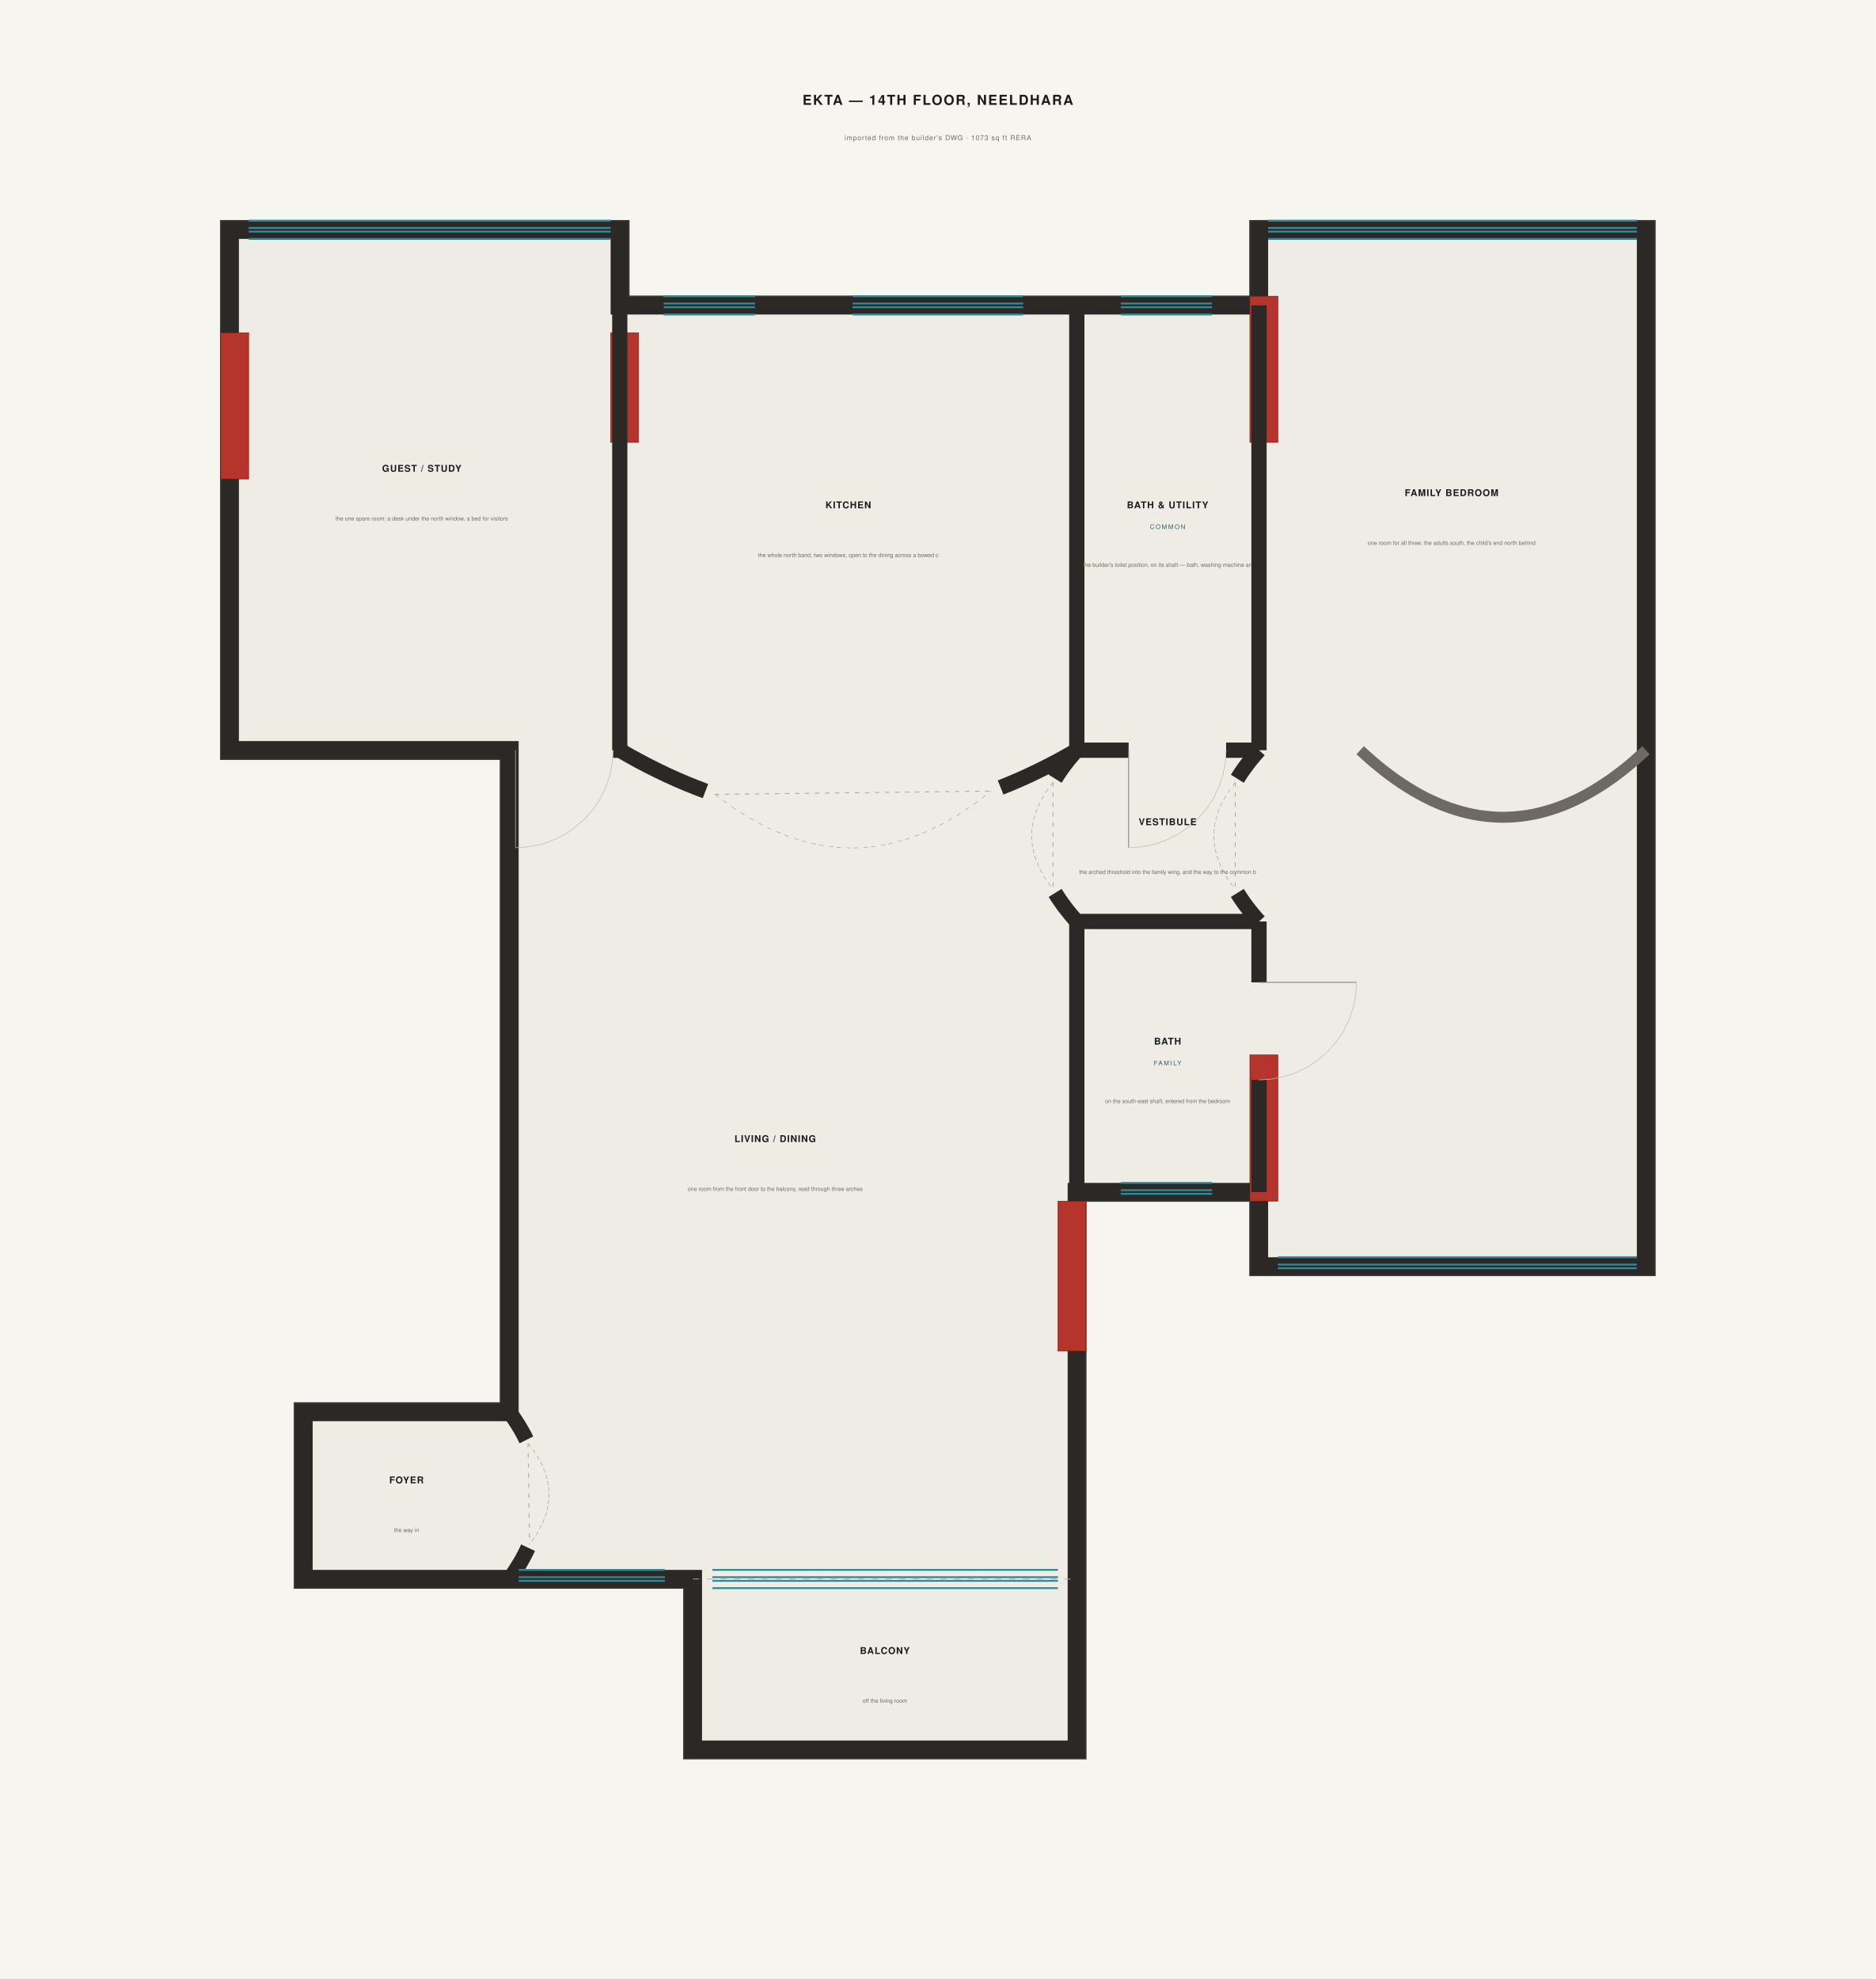
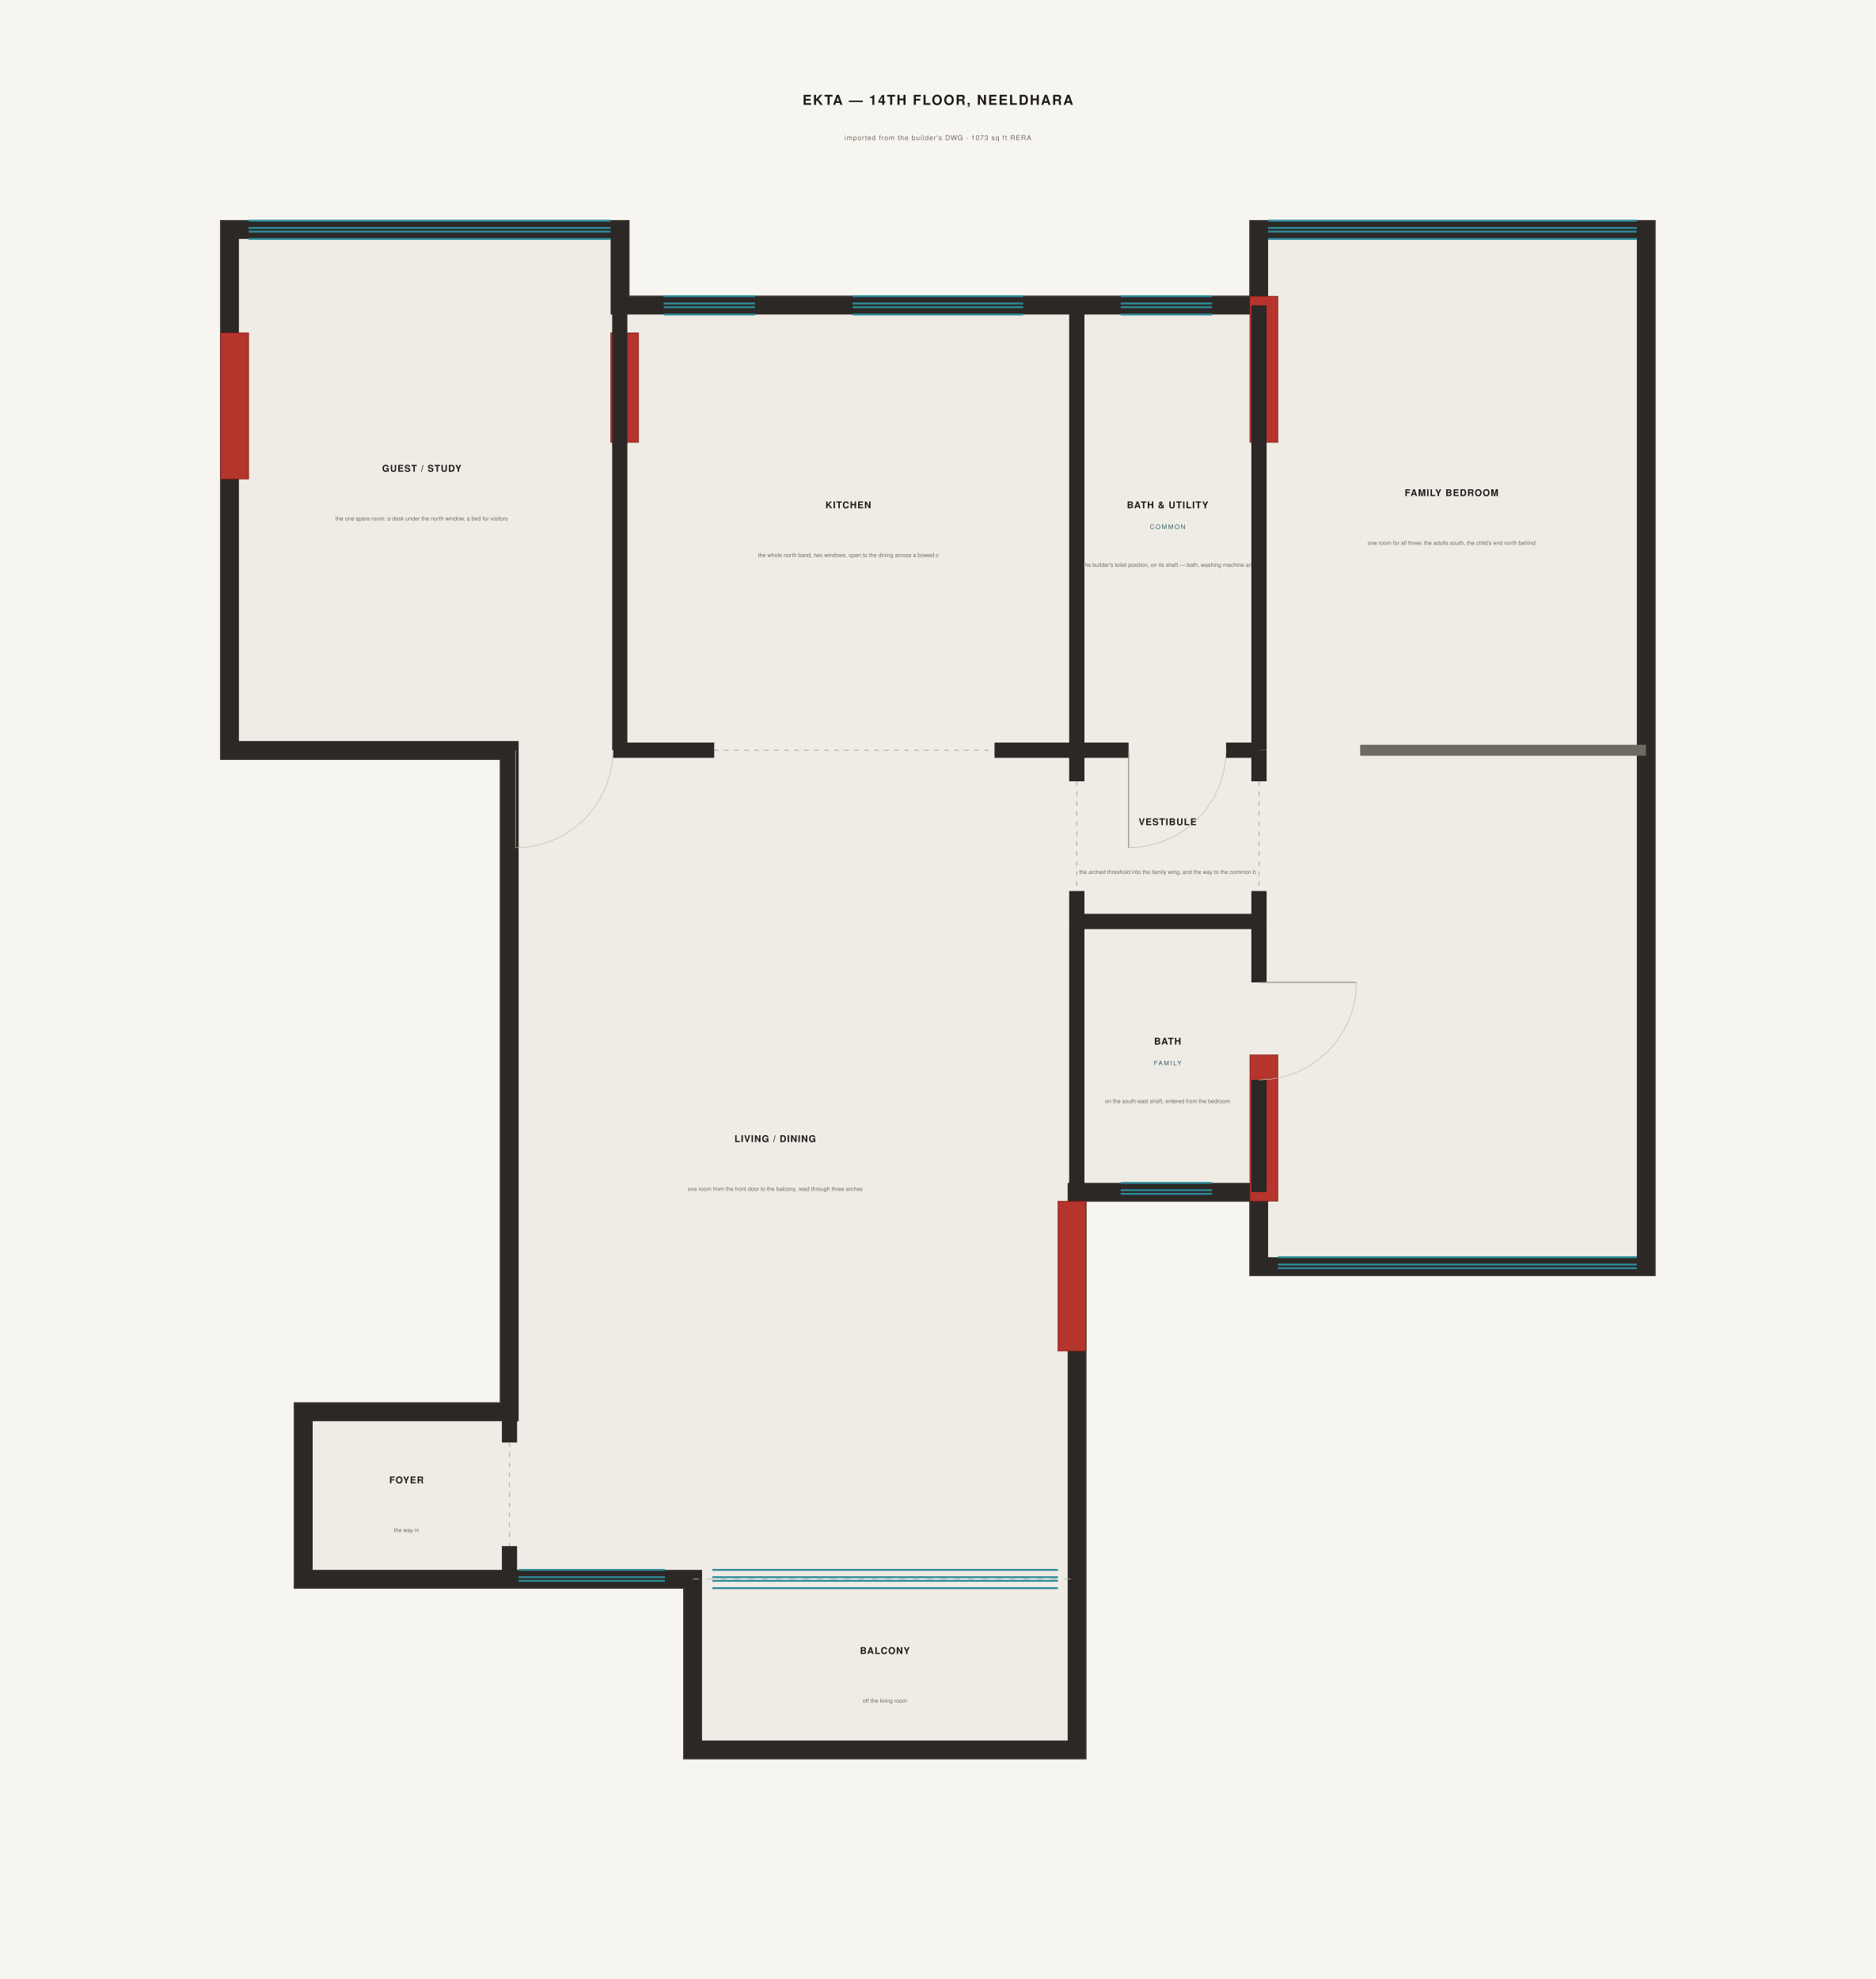
<svg xmlns="http://www.w3.org/2000/svg" width="3000" height="3165" viewBox="0 0 3000 3165">
  <rect x="0" y="0" width="3000" height="3165" fill="#f7f5f0" />
  <g id="L-floor">
    <polygon points="352.9,352.9 1005.9,352.9 1005.9,473.7 1999.0,473.7 1999.0,352.9 2647.1,352.9 2647.1,2039.9 1999.0,2039.9 1999.0,1921.0 1736.8,1921.0 1736.8,2812.8 1093.6,2812.8 1093.6,2539.9 470.8,2539.9 470.8,2243.6 800.2,2243.6 800.2,1214.4 352.9,1214.4" fill="#2b2825" stroke="#3b3833" stroke-width="2.0" />
    <polygon points="382.1,382.1 976.6,382.1 976.6,503.0 2028.2,503.0 2028.2,382.1 2617.9,382.1 2617.9,2010.7 2028.2,2010.7 2028.2,1891.8 1707.6,1891.8 1707.6,2539.9 1707.6,2783.6 1122.8,2783.6 1122.8,2539.9 1122.8,2510.7 500.1,2510.7 500.1,2272.9 829.5,2272.9 829.5,1185.2 382.1,1185.2" fill="#efece5" stroke="none" stroke-width="1.0" />
  </g>
  <g id="L-ref">
    <rect x="1999.0" y="473.7" width="44.8" height="233.9" fill="#b5342c" stroke="#7c1610" stroke-width="0.8" />
    <rect x="352.9" y="532.2" width="44.8" height="233.9" fill="#b5342c" stroke="#7c1610" stroke-width="0.8" />
    <rect x="976.6" y="532.2" width="44.8" height="175.4" fill="#b5342c" stroke="#7c1610" stroke-width="0.8" />
    <rect x="1999.0" y="1687.1" width="44.8" height="233.9" fill="#b5342c" stroke="#7c1610" stroke-width="0.8" />
    <rect x="1692.0" y="1921.0" width="44.8" height="239.8" fill="#b5342c" stroke="#7c1610" stroke-width="0.8" />
  </g>
  <g id="L-furniture">
</g>
  <g id="L-floor-walls">
    <polygon points="979.1,367.5 979.1,1199.8 1003.4,1199.8 1003.4,367.5" fill="#2b2825" stroke="none" stroke-width="1.0" />
    <polygon points="814.9,1212.0 824.6,1212.0 824.6,1187.6 814.9,1187.6" fill="#2b2825" stroke="none" stroke-width="1.0" />
    <polygon points="980.5,1212.0 991.3,1212.0 991.3,1187.6 980.5,1187.6" fill="#2b2825" stroke="none" stroke-width="1.0" />
    <line x1="824.6" y1="1199.8" x2="824.6" y2="1355.8" stroke="#8a8378" stroke-width="1.4" />
    <line x1="824.6" y1="1355.8" x2="845.0" y2="1354.4" stroke="#c3bcae" stroke-width="1.0" />
    <line x1="845.0" y1="1354.4" x2="865.0" y2="1350.4" stroke="#c3bcae" stroke-width="1.0" />
    <line x1="865.0" y1="1350.4" x2="884.3" y2="1343.9" stroke="#c3bcae" stroke-width="1.0" />
    <line x1="884.3" y1="1343.9" x2="902.6" y2="1334.9" stroke="#c3bcae" stroke-width="1.0" />
    <line x1="902.6" y1="1334.9" x2="919.5" y2="1323.5" stroke="#c3bcae" stroke-width="1.0" />
    <line x1="919.5" y1="1323.5" x2="934.9" y2="1310.1" stroke="#c3bcae" stroke-width="1.0" />
    <line x1="934.9" y1="1310.1" x2="948.3" y2="1294.7" stroke="#c3bcae" stroke-width="1.0" />
    <line x1="948.3" y1="1294.7" x2="959.6" y2="1277.8" stroke="#c3bcae" stroke-width="1.0" />
    <line x1="959.6" y1="1277.8" x2="968.7" y2="1259.5" stroke="#c3bcae" stroke-width="1.0" />
    <line x1="968.7" y1="1259.5" x2="975.2" y2="1240.2" stroke="#c3bcae" stroke-width="1.0" />
    <line x1="975.2" y1="1240.2" x2="979.2" y2="1220.2" stroke="#c3bcae" stroke-width="1.0" />
    <line x1="979.2" y1="1220.2" x2="980.5" y2="1199.8" stroke="#c3bcae" stroke-width="1.0" />
    <polygon points="1710.0,488.4 1710.0,1199.8 1734.4,1199.8 1734.4,488.4" fill="#2b2825" stroke="none" stroke-width="1.0" />
-     <polygon points="985.2,1210.4 1000.5,1219.2 1015.9,1227.7 1031.4,1235.8 1046.8,1243.5 1062.3,1250.9 1077.7,1257.9 1093.2,1264.5 1108.6,1270.7 1124.0,1276.5 1132.6,1253.8 1117.5,1248.0 1102.5,1242.0 1087.5,1235.6 1072.5,1228.8 1057.5,1221.6 1042.5,1214.1 1027.5,1206.2 1012.5,1198.0 997.3,1189.3" fill="#2b2825" stroke="none" stroke-width="1.0" />
-     <polygon points="1604.9,1270.7 1620.3,1264.5 1635.7,1257.9 1651.2,1250.9 1666.6,1243.5 1682.1,1235.8 1697.5,1227.7 1713.0,1219.2 1728.3,1210.4 1716.1,1189.3 1701.0,1198.0 1686.0,1206.2 1671.0,1214.1 1655.9,1221.6 1640.9,1228.8 1625.9,1235.6 1610.9,1242.0 1595.8,1248.1" fill="#2b2825" stroke="none" stroke-width="1.0" />
-     <line x1="1143.5" y1="1270.5" x2="1585.2" y2="1265.2" stroke="#b0a897" stroke-width="1.4" stroke-dasharray="7 9" />
-     <line x1="1143.5" y1="1270.5" x2="1171.4" y2="1290.9" stroke="#b0a897" stroke-width="1.0" stroke-dasharray="7 9" />
-     <line x1="1171.4" y1="1290.9" x2="1199.2" y2="1308.5" stroke="#b0a897" stroke-width="1.0" stroke-dasharray="7 9" />
-     <line x1="1199.2" y1="1308.5" x2="1227.0" y2="1323.4" stroke="#b0a897" stroke-width="1.0" stroke-dasharray="7 9" />
-     <line x1="1227.0" y1="1323.4" x2="1254.8" y2="1335.4" stroke="#b0a897" stroke-width="1.0" stroke-dasharray="7 9" />
-     <line x1="1254.8" y1="1335.4" x2="1282.5" y2="1344.8" stroke="#b0a897" stroke-width="1.0" stroke-dasharray="7 9" />
-     <line x1="1282.5" y1="1344.8" x2="1310.2" y2="1351.3" stroke="#b0a897" stroke-width="1.0" stroke-dasharray="7 9" />
-     <line x1="1310.2" y1="1351.3" x2="1337.8" y2="1355.1" stroke="#b0a897" stroke-width="1.0" stroke-dasharray="7 9" />
-     <line x1="1337.8" y1="1355.1" x2="1365.4" y2="1356.2" stroke="#b0a897" stroke-width="1.0" stroke-dasharray="7 9" />
-     <line x1="1365.4" y1="1356.2" x2="1393.0" y2="1354.5" stroke="#b0a897" stroke-width="1.0" stroke-dasharray="7 9" />
-     <line x1="1393.0" y1="1354.5" x2="1420.6" y2="1350.0" stroke="#b0a897" stroke-width="1.0" stroke-dasharray="7 9" />
-     <line x1="1420.6" y1="1350.0" x2="1448.1" y2="1342.7" stroke="#b0a897" stroke-width="1.0" stroke-dasharray="7 9" />
-     <line x1="1448.1" y1="1342.7" x2="1475.6" y2="1332.7" stroke="#b0a897" stroke-width="1.0" stroke-dasharray="7 9" />
-     <line x1="1475.6" y1="1332.7" x2="1503.0" y2="1320.0" stroke="#b0a897" stroke-width="1.0" stroke-dasharray="7 9" />
-     <line x1="1503.0" y1="1320.0" x2="1530.4" y2="1304.5" stroke="#b0a897" stroke-width="1.0" stroke-dasharray="7 9" />
-     <line x1="1530.4" y1="1304.5" x2="1557.8" y2="1286.2" stroke="#b0a897" stroke-width="1.0" stroke-dasharray="7 9" />
-     <line x1="1557.8" y1="1286.2" x2="1585.2" y2="1265.2" stroke="#b0a897" stroke-width="1.0" stroke-dasharray="7 9" />
+     <polygon points="991.3,1212.0 1142.3,1212.0 1142.3,1187.6 991.3,1187.6" fill="#2b2825" stroke="none" stroke-width="1.0" />
+     <polygon points="1590.6,1212.0 1722.2,1212.0 1722.2,1187.6 1590.6,1187.6" fill="#2b2825" stroke="none" stroke-width="1.0" />
+     <line x1="1142.3" y1="1199.8" x2="1590.6" y2="1199.8" stroke="#b0a897" stroke-width="1.4" stroke-dasharray="7 9" />
    <polygon points="2001.4,488.4 2001.4,1199.8 2025.8,1199.8 2025.8,488.4" fill="#2b2825" stroke="none" stroke-width="1.0" />
    <polygon points="1722.2,1212.0 1805.1,1212.0 1805.1,1187.6 1722.2,1187.6" fill="#2b2825" stroke="none" stroke-width="1.0" />
    <polygon points="1961.0,1212.0 2013.6,1212.0 2013.6,1187.6 1961.0,1187.6" fill="#2b2825" stroke="none" stroke-width="1.0" />
    <line x1="1805.1" y1="1199.8" x2="1805.1" y2="1355.8" stroke="#8a8378" stroke-width="1.4" />
    <line x1="1805.1" y1="1355.8" x2="1825.4" y2="1354.4" stroke="#c3bcae" stroke-width="1.0" />
    <line x1="1825.4" y1="1354.4" x2="1845.4" y2="1350.4" stroke="#c3bcae" stroke-width="1.0" />
    <line x1="1845.4" y1="1350.4" x2="1864.7" y2="1343.9" stroke="#c3bcae" stroke-width="1.0" />
    <line x1="1864.7" y1="1343.9" x2="1883.0" y2="1334.9" stroke="#c3bcae" stroke-width="1.0" />
    <line x1="1883.0" y1="1334.9" x2="1900.0" y2="1323.5" stroke="#c3bcae" stroke-width="1.0" />
    <line x1="1900.0" y1="1323.5" x2="1915.3" y2="1310.1" stroke="#c3bcae" stroke-width="1.0" />
    <line x1="1915.3" y1="1310.1" x2="1928.8" y2="1294.7" stroke="#c3bcae" stroke-width="1.0" />
    <line x1="1928.8" y1="1294.7" x2="1940.1" y2="1277.8" stroke="#c3bcae" stroke-width="1.0" />
    <line x1="1940.1" y1="1277.8" x2="1949.1" y2="1259.5" stroke="#c3bcae" stroke-width="1.0" />
    <line x1="1949.1" y1="1259.5" x2="1955.7" y2="1240.2" stroke="#c3bcae" stroke-width="1.0" />
    <line x1="1955.7" y1="1240.2" x2="1959.7" y2="1220.2" stroke="#c3bcae" stroke-width="1.0" />
    <line x1="1959.7" y1="1220.2" x2="1961.0" y2="1199.8" stroke="#c3bcae" stroke-width="1.0" />
-     <polygon points="1713.1,1191.7 1707.9,1197.5 1702.9,1203.4 1698.1,1209.3 1693.4,1215.3 1689.0,1221.2 1684.9,1227.2 1680.9,1233.2 1677.2,1239.0 1697.9,1251.9 1701.4,1246.4 1705.0,1240.9 1708.8,1235.5 1712.9,1230.0 1717.1,1224.5 1721.6,1219.0 1726.3,1213.5 1731.3,1207.9" fill="#2b2825" stroke="none" stroke-width="1.0" />
-     <polygon points="1677.2,1434.5 1680.9,1440.4 1684.9,1446.3 1689.0,1452.3 1693.4,1458.2 1698.1,1464.2 1702.9,1470.1 1707.9,1476.0 1713.1,1481.8 1731.3,1465.6 1726.3,1460.0 1721.6,1454.5 1717.1,1449.0 1712.9,1443.5 1708.8,1438.0 1705.0,1432.6 1701.4,1427.1 1697.9,1421.6" fill="#2b2825" stroke="none" stroke-width="1.0" />
-     <line x1="1684.2" y1="1251.2" x2="1684.2" y2="1422.3" stroke="#b0a897" stroke-width="1.4" stroke-dasharray="7 9" />
-     <line x1="1684.2" y1="1251.2" x2="1676.2" y2="1261.9" stroke="#b0a897" stroke-width="1.0" stroke-dasharray="7 9" />
-     <line x1="1676.2" y1="1261.9" x2="1669.2" y2="1272.6" stroke="#b0a897" stroke-width="1.0" stroke-dasharray="7 9" />
-     <line x1="1669.2" y1="1272.6" x2="1663.3" y2="1283.3" stroke="#b0a897" stroke-width="1.0" stroke-dasharray="7 9" />
-     <line x1="1663.3" y1="1283.3" x2="1658.5" y2="1294.0" stroke="#b0a897" stroke-width="1.0" stroke-dasharray="7 9" />
-     <line x1="1658.5" y1="1294.0" x2="1654.8" y2="1304.7" stroke="#b0a897" stroke-width="1.0" stroke-dasharray="7 9" />
-     <line x1="1654.8" y1="1304.7" x2="1652.1" y2="1315.4" stroke="#b0a897" stroke-width="1.0" stroke-dasharray="7 9" />
-     <line x1="1652.1" y1="1315.4" x2="1650.5" y2="1326.1" stroke="#b0a897" stroke-width="1.0" stroke-dasharray="7 9" />
-     <line x1="1650.5" y1="1326.1" x2="1650.0" y2="1336.8" stroke="#b0a897" stroke-width="1.0" stroke-dasharray="7 9" />
-     <line x1="1650.0" y1="1336.8" x2="1650.5" y2="1347.5" stroke="#b0a897" stroke-width="1.0" stroke-dasharray="7 9" />
-     <line x1="1650.5" y1="1347.5" x2="1652.1" y2="1358.1" stroke="#b0a897" stroke-width="1.0" stroke-dasharray="7 9" />
-     <line x1="1652.1" y1="1358.1" x2="1654.8" y2="1368.8" stroke="#b0a897" stroke-width="1.0" stroke-dasharray="7 9" />
-     <line x1="1654.8" y1="1368.8" x2="1658.5" y2="1379.5" stroke="#b0a897" stroke-width="1.0" stroke-dasharray="7 9" />
-     <line x1="1658.5" y1="1379.5" x2="1663.3" y2="1390.2" stroke="#b0a897" stroke-width="1.0" stroke-dasharray="7 9" />
-     <line x1="1663.3" y1="1390.2" x2="1669.2" y2="1400.9" stroke="#b0a897" stroke-width="1.0" stroke-dasharray="7 9" />
-     <line x1="1669.2" y1="1400.9" x2="1676.2" y2="1411.6" stroke="#b0a897" stroke-width="1.0" stroke-dasharray="7 9" />
-     <line x1="1676.2" y1="1411.6" x2="1684.2" y2="1422.3" stroke="#b0a897" stroke-width="1.0" stroke-dasharray="7 9" />
-     <polygon points="2004.5,1191.7 1999.4,1197.5 1994.3,1203.4 1989.5,1209.3 1984.9,1215.3 1980.5,1221.2 1976.3,1227.2 1972.3,1233.2 1968.6,1239.0 1989.3,1251.9 1992.8,1246.4 1996.4,1240.9 2000.2,1235.5 2004.3,1230.0 2008.5,1224.5 2013.0,1219.0 2017.7,1213.5 2022.7,1207.9" fill="#2b2825" stroke="none" stroke-width="1.0" />
-     <polygon points="1968.6,1434.5 1972.3,1440.4 1976.3,1446.3 1980.5,1452.3 1984.9,1458.2 1989.5,1464.2 1994.3,1470.1 1999.4,1476.0 2004.5,1481.8 2022.7,1465.6 2017.7,1460.0 2013.0,1454.5 2008.5,1449.0 2004.3,1443.5 2000.2,1438.0 1996.4,1432.6 1992.8,1427.1 1989.3,1421.6" fill="#2b2825" stroke="none" stroke-width="1.0" />
-     <line x1="1975.6" y1="1251.2" x2="1975.6" y2="1422.3" stroke="#b0a897" stroke-width="1.4" stroke-dasharray="7 9" />
-     <line x1="1975.6" y1="1251.2" x2="1967.6" y2="1261.9" stroke="#b0a897" stroke-width="1.0" stroke-dasharray="7 9" />
-     <line x1="1967.6" y1="1261.9" x2="1960.6" y2="1272.6" stroke="#b0a897" stroke-width="1.0" stroke-dasharray="7 9" />
-     <line x1="1960.6" y1="1272.6" x2="1954.7" y2="1283.3" stroke="#b0a897" stroke-width="1.0" stroke-dasharray="7 9" />
-     <line x1="1954.7" y1="1283.3" x2="1949.9" y2="1294.0" stroke="#b0a897" stroke-width="1.0" stroke-dasharray="7 9" />
-     <line x1="1949.9" y1="1294.0" x2="1946.2" y2="1304.7" stroke="#b0a897" stroke-width="1.0" stroke-dasharray="7 9" />
-     <line x1="1946.2" y1="1304.7" x2="1943.5" y2="1315.4" stroke="#b0a897" stroke-width="1.0" stroke-dasharray="7 9" />
-     <line x1="1943.5" y1="1315.4" x2="1941.9" y2="1326.1" stroke="#b0a897" stroke-width="1.0" stroke-dasharray="7 9" />
-     <line x1="1941.9" y1="1326.1" x2="1941.4" y2="1336.8" stroke="#b0a897" stroke-width="1.0" stroke-dasharray="7 9" />
-     <line x1="1941.4" y1="1336.8" x2="1941.9" y2="1347.5" stroke="#b0a897" stroke-width="1.0" stroke-dasharray="7 9" />
-     <line x1="1941.9" y1="1347.5" x2="1943.5" y2="1358.1" stroke="#b0a897" stroke-width="1.0" stroke-dasharray="7 9" />
-     <line x1="1943.5" y1="1358.1" x2="1946.2" y2="1368.8" stroke="#b0a897" stroke-width="1.0" stroke-dasharray="7 9" />
-     <line x1="1946.2" y1="1368.8" x2="1949.9" y2="1379.5" stroke="#b0a897" stroke-width="1.0" stroke-dasharray="7 9" />
-     <line x1="1949.9" y1="1379.5" x2="1954.7" y2="1390.2" stroke="#b0a897" stroke-width="1.0" stroke-dasharray="7 9" />
-     <line x1="1954.7" y1="1390.2" x2="1960.6" y2="1400.9" stroke="#b0a897" stroke-width="1.0" stroke-dasharray="7 9" />
-     <line x1="1960.6" y1="1400.9" x2="1967.6" y2="1411.6" stroke="#b0a897" stroke-width="1.0" stroke-dasharray="7 9" />
-     <line x1="1967.6" y1="1411.6" x2="1975.6" y2="1422.3" stroke="#b0a897" stroke-width="1.0" stroke-dasharray="7 9" />
+     <polygon points="1710.0,1199.8 1710.0,1249.5 1734.4,1249.5 1734.4,1199.8" fill="#2b2825" stroke="none" stroke-width="1.0" />
+     <polygon points="1710.0,1425.0 1710.0,1473.7 1734.4,1473.7 1734.4,1425.0" fill="#2b2825" stroke="none" stroke-width="1.0" />
+     <line x1="1722.2" y1="1249.5" x2="1722.2" y2="1425.0" stroke="#b0a897" stroke-width="1.4" stroke-dasharray="7 9" />
+     <polygon points="2001.4,1199.8 2001.4,1249.5 2025.8,1249.5 2025.8,1199.8" fill="#2b2825" stroke="none" stroke-width="1.0" />
+     <polygon points="2001.4,1425.0 2001.4,1473.7 2025.8,1473.7 2025.8,1425.0" fill="#2b2825" stroke="none" stroke-width="1.0" />
+     <line x1="2013.6" y1="1249.5" x2="2013.6" y2="1425.0" stroke="#b0a897" stroke-width="1.4" stroke-dasharray="7 9" />
    <polygon points="1722.2,1485.9 2013.6,1485.9 2013.6,1461.5 1722.2,1461.5" fill="#2b2825" stroke="none" stroke-width="1.0" />
    <polygon points="1710.0,1473.7 1710.0,1906.4 1734.4,1906.4 1734.4,1473.7" fill="#2b2825" stroke="none" stroke-width="1.0" />
    <polygon points="2001.4,1473.7 2001.4,1571.1 2025.8,1571.1 2025.8,1473.7" fill="#2b2825" stroke="none" stroke-width="1.0" />
    <polygon points="2001.4,1727.1 2001.4,1906.4 2025.8,1906.4 2025.8,1727.1" fill="#2b2825" stroke="none" stroke-width="1.0" />
    <line x1="2013.6" y1="1571.1" x2="2169.6" y2="1571.1" stroke="#8a8378" stroke-width="1.4" />
    <line x1="2169.6" y1="1571.1" x2="2168.2" y2="1591.5" stroke="#c3bcae" stroke-width="1.0" />
    <line x1="2168.2" y1="1591.5" x2="2164.2" y2="1611.5" stroke="#c3bcae" stroke-width="1.0" />
    <line x1="2164.2" y1="1611.5" x2="2157.7" y2="1630.8" stroke="#c3bcae" stroke-width="1.0" />
    <line x1="2157.7" y1="1630.8" x2="2148.7" y2="1649.1" stroke="#c3bcae" stroke-width="1.0" />
    <line x1="2148.7" y1="1649.1" x2="2137.3" y2="1666.1" stroke="#c3bcae" stroke-width="1.0" />
    <line x1="2137.3" y1="1666.1" x2="2123.9" y2="1681.4" stroke="#c3bcae" stroke-width="1.0" />
    <line x1="2123.9" y1="1681.4" x2="2108.5" y2="1694.9" stroke="#c3bcae" stroke-width="1.0" />
    <line x1="2108.5" y1="1694.9" x2="2091.6" y2="1706.2" stroke="#c3bcae" stroke-width="1.0" />
    <line x1="2091.6" y1="1706.2" x2="2073.3" y2="1715.2" stroke="#c3bcae" stroke-width="1.0" />
    <line x1="2073.3" y1="1715.2" x2="2054.0" y2="1721.8" stroke="#c3bcae" stroke-width="1.0" />
    <line x1="2054.0" y1="1721.8" x2="2034.0" y2="1725.7" stroke="#c3bcae" stroke-width="1.0" />
    <line x1="2034.0" y1="1725.7" x2="2013.6" y2="1727.1" stroke="#c3bcae" stroke-width="1.0" />
-     <polygon points="804.9,2265.3 808.8,2270.8 812.5,2276.1 816.0,2281.5 819.3,2286.8 822.5,2292.2 825.5,2297.5 828.3,2302.8 831.0,2308.2 852.8,2297.3 850.0,2291.6 846.9,2285.8 843.6,2280.0 840.2,2274.2 836.5,2268.4 832.8,2262.6 828.8,2256.8 824.8,2251.2" fill="#2b2825" stroke="none" stroke-width="1.0" />
-     <polygon points="833.5,2470.0 831.0,2475.4 828.3,2480.7 825.5,2486.1 822.5,2491.4 819.3,2496.7 816.0,2502.0 812.5,2507.4 808.8,2512.7 804.9,2518.2 824.8,2532.4 828.8,2526.7 832.8,2520.9 836.5,2515.2 840.2,2509.4 843.6,2503.6 846.9,2497.8 850.0,2491.9 852.9,2486.1 855.6,2480.4" fill="#2b2825" stroke="none" stroke-width="1.0" />
-     <line x1="844.5" y1="2308.3" x2="847.0" y2="2469.7" stroke="#b0a897" stroke-width="1.4" stroke-dasharray="7 9" />
-     <line x1="844.5" y1="2308.3" x2="852.3" y2="2318.3" stroke="#b0a897" stroke-width="1.0" stroke-dasharray="7 9" />
-     <line x1="852.3" y1="2318.3" x2="859.0" y2="2328.3" stroke="#b0a897" stroke-width="1.0" stroke-dasharray="7 9" />
-     <line x1="859.0" y1="2328.3" x2="864.7" y2="2338.3" stroke="#b0a897" stroke-width="1.0" stroke-dasharray="7 9" />
-     <line x1="864.7" y1="2338.3" x2="869.4" y2="2348.3" stroke="#b0a897" stroke-width="1.0" stroke-dasharray="7 9" />
-     <line x1="869.4" y1="2348.3" x2="873.0" y2="2358.3" stroke="#b0a897" stroke-width="1.0" stroke-dasharray="7 9" />
-     <line x1="873.0" y1="2358.3" x2="875.7" y2="2368.4" stroke="#b0a897" stroke-width="1.0" stroke-dasharray="7 9" />
-     <line x1="875.7" y1="2368.4" x2="877.4" y2="2378.4" stroke="#b0a897" stroke-width="1.0" stroke-dasharray="7 9" />
-     <line x1="877.4" y1="2378.4" x2="878.0" y2="2388.5" stroke="#b0a897" stroke-width="1.0" stroke-dasharray="7 9" />
-     <line x1="878.0" y1="2388.5" x2="877.7" y2="2398.6" stroke="#b0a897" stroke-width="1.0" stroke-dasharray="7 9" />
-     <line x1="877.7" y1="2398.6" x2="876.3" y2="2408.7" stroke="#b0a897" stroke-width="1.0" stroke-dasharray="7 9" />
-     <line x1="876.3" y1="2408.7" x2="874.0" y2="2418.8" stroke="#b0a897" stroke-width="1.0" stroke-dasharray="7 9" />
-     <line x1="874.0" y1="2418.8" x2="870.6" y2="2428.9" stroke="#b0a897" stroke-width="1.0" stroke-dasharray="7 9" />
-     <line x1="870.6" y1="2428.9" x2="866.2" y2="2439.1" stroke="#b0a897" stroke-width="1.0" stroke-dasharray="7 9" />
-     <line x1="866.2" y1="2439.1" x2="860.8" y2="2449.3" stroke="#b0a897" stroke-width="1.0" stroke-dasharray="7 9" />
-     <line x1="860.8" y1="2449.3" x2="854.4" y2="2459.5" stroke="#b0a897" stroke-width="1.0" stroke-dasharray="7 9" />
-     <line x1="854.4" y1="2459.5" x2="847.0" y2="2469.7" stroke="#b0a897" stroke-width="1.0" stroke-dasharray="7 9" />
+     <polygon points="802.7,2258.2 802.7,2307.0 827.0,2307.0 827.0,2258.2" fill="#2b2825" stroke="none" stroke-width="1.0" />
+     <polygon points="802.7,2472.7 802.7,2525.3 827.0,2525.3 827.0,2472.7" fill="#2b2825" stroke="none" stroke-width="1.0" />
+     <line x1="814.9" y1="2307.0" x2="814.9" y2="2472.7" stroke="#b0a897" stroke-width="1.4" stroke-dasharray="7 9" />
    <line x1="1108.2" y1="2525.3" x2="1722.2" y2="2525.3" stroke="#b9b2a4" stroke-width="1.2" stroke-dasharray="10 12" />
-     <polygon points="2169.5,1206.3 2179.1,1215.1 2188.7,1223.6 2198.4,1231.7 2208.1,1239.5 2217.8,1246.9 2227.5,1253.9 2237.2,1260.5 2246.9,1266.8 2256.7,1272.7 2266.4,1278.2 2276.2,1283.4 2285.9,1288.2 2295.7,1292.6 2305.5,1296.6 2315.3,1300.2 2325.1,1303.5 2335.0,1306.4 2344.8,1308.9 2354.7,1311.0 2364.5,1312.7 2374.4,1314.1 2384.2,1315.0 2394.1,1315.6 2403.9,1315.8 2413.8,1315.6 2423.7,1315.0 2433.5,1314.1 2443.4,1312.7 2453.2,1311.0 2463.1,1308.9 2472.9,1306.4 2482.7,1303.5 2492.6,1300.2 2502.4,1296.6 2512.2,1292.6 2521.9,1288.2 2531.7,1283.4 2541.5,1278.2 2551.2,1272.7 2561.0,1266.8 2570.7,1260.5 2580.4,1253.9 2590.1,1246.9 2599.8,1239.5 2609.5,1231.7 2619.2,1223.6 2628.8,1215.1 2638.4,1206.3 2626.6,1193.4 2617.1,1202.0 2607.7,1210.3 2598.4,1218.2 2589.0,1225.7 2579.6,1232.8 2570.3,1239.6 2561.0,1245.9 2551.7,1251.9 2542.4,1257.6 2533.1,1262.9 2523.8,1267.8 2514.5,1272.3 2505.2,1276.4 2496.0,1280.2 2486.7,1283.7 2477.5,1286.7 2468.3,1289.4 2459.1,1291.8 2449.9,1293.8 2440.7,1295.4 2431.5,1296.6 2422.3,1297.5 2413.1,1298.1 2403.9,1298.3 2394.8,1298.1 2385.6,1297.5 2376.4,1296.6 2367.2,1295.4 2358.0,1293.8 2348.8,1291.8 2339.6,1289.4 2330.4,1286.7 2321.2,1283.7 2311.9,1280.2 2302.7,1276.4 2293.4,1272.3 2284.1,1267.8 2274.8,1262.9 2265.5,1257.6 2256.2,1251.9 2246.9,1245.9 2237.6,1239.6 2228.2,1232.8 2218.9,1225.7 2209.5,1218.2 2200.2,1210.3 2190.8,1202.0 2181.3,1193.4" fill="#6f6a61" stroke="none" stroke-width="1.0" />
+     <polygon points="2175.4,1208.6 2632.5,1208.6 2632.5,1191.1 2175.4,1191.1" fill="#6f6a61" stroke="none" stroke-width="1.0" />
    <line x1="397.7" y1="352.9" x2="976.6" y2="352.9" stroke="#2e8b9a" stroke-width="3.0" />
    <line x1="2028.2" y1="352.9" x2="2617.9" y2="352.9" stroke="#2e8b9a" stroke-width="3.0" />
    <line x1="397.7" y1="364.6" x2="976.6" y2="364.6" stroke="#2e8b9a" stroke-width="3.0" />
    <line x1="2028.2" y1="364.6" x2="2617.9" y2="364.6" stroke="#2e8b9a" stroke-width="3.0" />
    <line x1="397.7" y1="370.4" x2="976.6" y2="370.4" stroke="#2e8b9a" stroke-width="3.0" />
    <line x1="2028.2" y1="370.4" x2="2617.9" y2="370.4" stroke="#2e8b9a" stroke-width="3.0" />
    <line x1="397.7" y1="382.1" x2="976.6" y2="382.1" stroke="#2e8b9a" stroke-width="3.0" />
    <line x1="2028.2" y1="382.1" x2="2617.9" y2="382.1" stroke="#2e8b9a" stroke-width="3.0" />
    <line x1="1061.4" y1="473.7" x2="1207.6" y2="473.7" stroke="#2e8b9a" stroke-width="3.0" />
    <line x1="1363.6" y1="473.7" x2="1636.4" y2="473.7" stroke="#2e8b9a" stroke-width="3.0" />
    <line x1="1792.4" y1="473.7" x2="1938.6" y2="473.7" stroke="#2e8b9a" stroke-width="3.0" />
    <line x1="1061.4" y1="485.4" x2="1207.6" y2="485.4" stroke="#2e8b9a" stroke-width="3.0" />
    <line x1="1363.6" y1="485.4" x2="1636.4" y2="485.4" stroke="#2e8b9a" stroke-width="3.0" />
    <line x1="1792.4" y1="485.4" x2="1938.6" y2="485.4" stroke="#2e8b9a" stroke-width="3.0" />
    <line x1="1061.4" y1="491.3" x2="1207.6" y2="491.3" stroke="#2e8b9a" stroke-width="3.0" />
    <line x1="1363.6" y1="491.3" x2="1636.4" y2="491.3" stroke="#2e8b9a" stroke-width="3.0" />
    <line x1="1792.4" y1="491.3" x2="1938.6" y2="491.3" stroke="#2e8b9a" stroke-width="3.0" />
    <line x1="1061.4" y1="503.0" x2="1207.6" y2="503.0" stroke="#2e8b9a" stroke-width="3.0" />
    <line x1="1363.6" y1="503.0" x2="1636.4" y2="503.0" stroke="#2e8b9a" stroke-width="3.0" />
    <line x1="1792.4" y1="503.0" x2="1938.6" y2="503.0" stroke="#2e8b9a" stroke-width="3.0" />
    <line x1="1792.4" y1="1891.8" x2="1938.6" y2="1891.8" stroke="#2e8b9a" stroke-width="3.0" />
    <line x1="1792.4" y1="1903.5" x2="1938.6" y2="1903.5" stroke="#2e8b9a" stroke-width="3.0" />
    <line x1="1792.4" y1="1909.3" x2="1938.6" y2="1909.3" stroke="#2e8b9a" stroke-width="3.0" />
    <line x1="2043.8" y1="2010.7" x2="2617.9" y2="2010.7" stroke="#2e8b9a" stroke-width="3.0" />
    <line x1="2043.8" y1="2022.4" x2="2617.9" y2="2022.4" stroke="#2e8b9a" stroke-width="3.0" />
    <line x1="2043.8" y1="2028.2" x2="2617.9" y2="2028.2" stroke="#2e8b9a" stroke-width="3.0" />
    <line x1="829.5" y1="2510.7" x2="1063.4" y2="2510.7" stroke="#2e8b9a" stroke-width="3.0" />
    <line x1="1139.4" y1="2510.7" x2="1692.0" y2="2510.7" stroke="#2e8b9a" stroke-width="3.0" />
    <line x1="829.5" y1="2522.4" x2="1063.4" y2="2522.4" stroke="#2e8b9a" stroke-width="3.0" />
    <line x1="1139.4" y1="2522.4" x2="1692.0" y2="2522.4" stroke="#2e8b9a" stroke-width="3.0" />
    <line x1="829.5" y1="2528.2" x2="1063.4" y2="2528.2" stroke="#2e8b9a" stroke-width="3.0" />
    <line x1="1139.4" y1="2528.2" x2="1692.0" y2="2528.2" stroke="#2e8b9a" stroke-width="3.0" />
    <line x1="1139.4" y1="2539.9" x2="1692.0" y2="2539.9" stroke="#2e8b9a" stroke-width="3.0" />
  </g>
  <g id="L-labels">
    <text x="674.5" y="754.4" font-family="Helvetica,Arial" font-size="15" fill="#1d1b18" font-weight="bold" letter-spacing="1.1" text-anchor="middle">GUEST / STUDY</text>
    <text x="674.5" y="832.4" font-family="Helvetica,Arial" font-size="9" fill="#6f6a61" font-weight="normal" letter-spacing="0" text-anchor="middle">the one spare room: a desk under the north window, a bed for visitors</text>
    <text x="1356.7" y="812.9" font-family="Helvetica,Arial" font-size="15" fill="#1d1b18" font-weight="bold" letter-spacing="1.1" text-anchor="middle">KITCHEN</text>
    <text x="1356.7" y="890.9" font-family="Helvetica,Arial" font-size="9" fill="#6f6a61" font-weight="normal" letter-spacing="0" text-anchor="middle">the whole north band, two windows, open to the dining across a bowed c</text>
    <text x="1867.4" y="812.9" font-family="Helvetica,Arial" font-size="15" fill="#1d1b18" font-weight="bold" letter-spacing="1.1" text-anchor="middle">BATH &amp; UTILITY</text>
    <text x="1867.4" y="846.0" font-family="Helvetica,Arial" font-size="10" fill="#2c5c61" font-weight="normal" letter-spacing="2" text-anchor="middle">COMMON</text>
    <text x="1867.4" y="906.5" font-family="Helvetica,Arial" font-size="9" fill="#6f6a61" font-weight="normal" letter-spacing="0" text-anchor="middle">the builder's toilet position, on its shaft — bath, washing machine an</text>
    <text x="2321.6" y="793.4" font-family="Helvetica,Arial" font-size="15" fill="#1d1b18" font-weight="bold" letter-spacing="1.1" text-anchor="middle">FAMILY BEDROOM</text>
    <text x="2321.6" y="871.4" font-family="Helvetica,Arial" font-size="9" fill="#6f6a61" font-weight="normal" letter-spacing="0" text-anchor="middle">one room for all three: the adults south, the child's end north behind</text>
    <text x="1867.4" y="1319.7" font-family="Helvetica,Arial" font-size="15" fill="#1d1b18" font-weight="bold" letter-spacing="1.1" text-anchor="middle">VESTIBULE</text>
    <text x="1867.4" y="1397.7" font-family="Helvetica,Arial" font-size="9" fill="#6f6a61" font-weight="normal" letter-spacing="0" text-anchor="middle">the arched threshold into the family wing, and the way to the common b</text>
    <text x="1867.4" y="1670.6" font-family="Helvetica,Arial" font-size="15" fill="#1d1b18" font-weight="bold" letter-spacing="1.1" text-anchor="middle">BATH</text>
    <text x="1867.4" y="1703.7" font-family="Helvetica,Arial" font-size="10" fill="#2c5c61" font-weight="normal" letter-spacing="2" text-anchor="middle">FAMILY</text>
    <text x="1867.4" y="1764.1" font-family="Helvetica,Arial" font-size="9" fill="#6f6a61" font-weight="normal" letter-spacing="0" text-anchor="middle">on the south-east shaft, entered from the bedroom</text>
    <text x="1239.8" y="1826.5" font-family="Helvetica,Arial" font-size="15" fill="#1d1b18" font-weight="bold" letter-spacing="1.1" text-anchor="middle">LIVING / DINING</text>
    <text x="1239.8" y="1904.5" font-family="Helvetica,Arial" font-size="9" fill="#6f6a61" font-weight="normal" letter-spacing="0" text-anchor="middle">one room from the front door to the balcony, read through three arches</text>
    <text x="650.1" y="2372.3" font-family="Helvetica,Arial" font-size="15" fill="#1d1b18" font-weight="bold" letter-spacing="1.1" text-anchor="middle">FOYER</text>
    <text x="650.1" y="2450.2" font-family="Helvetica,Arial" font-size="9" fill="#6f6a61" font-weight="normal" letter-spacing="0" text-anchor="middle">the way in</text>
    <text x="1415.2" y="2645.2" font-family="Helvetica,Arial" font-size="15" fill="#1d1b18" font-weight="bold" letter-spacing="1.1" text-anchor="middle">BALCONY</text>
    <text x="1415.2" y="2723.1" font-family="Helvetica,Arial" font-size="9" fill="#6f6a61" font-weight="normal" letter-spacing="0" text-anchor="middle">off the living room</text>
  </g>
  <g id="L-title">
    <text x="1500.0" y="167.7" font-family="Helvetica,Arial" font-size="22" fill="#1d1b18" font-weight="bold" letter-spacing="2" text-anchor="middle">EKTA — 14TH FLOOR, NEELDHARA</text>
    <text x="1500.0" y="224.2" font-family="Helvetica,Arial" font-size="11" fill="#6f6a61" font-weight="normal" letter-spacing="1" text-anchor="middle">imported from the builder's DWG · 1073 sq ft RERA</text>
  </g>
</svg>
